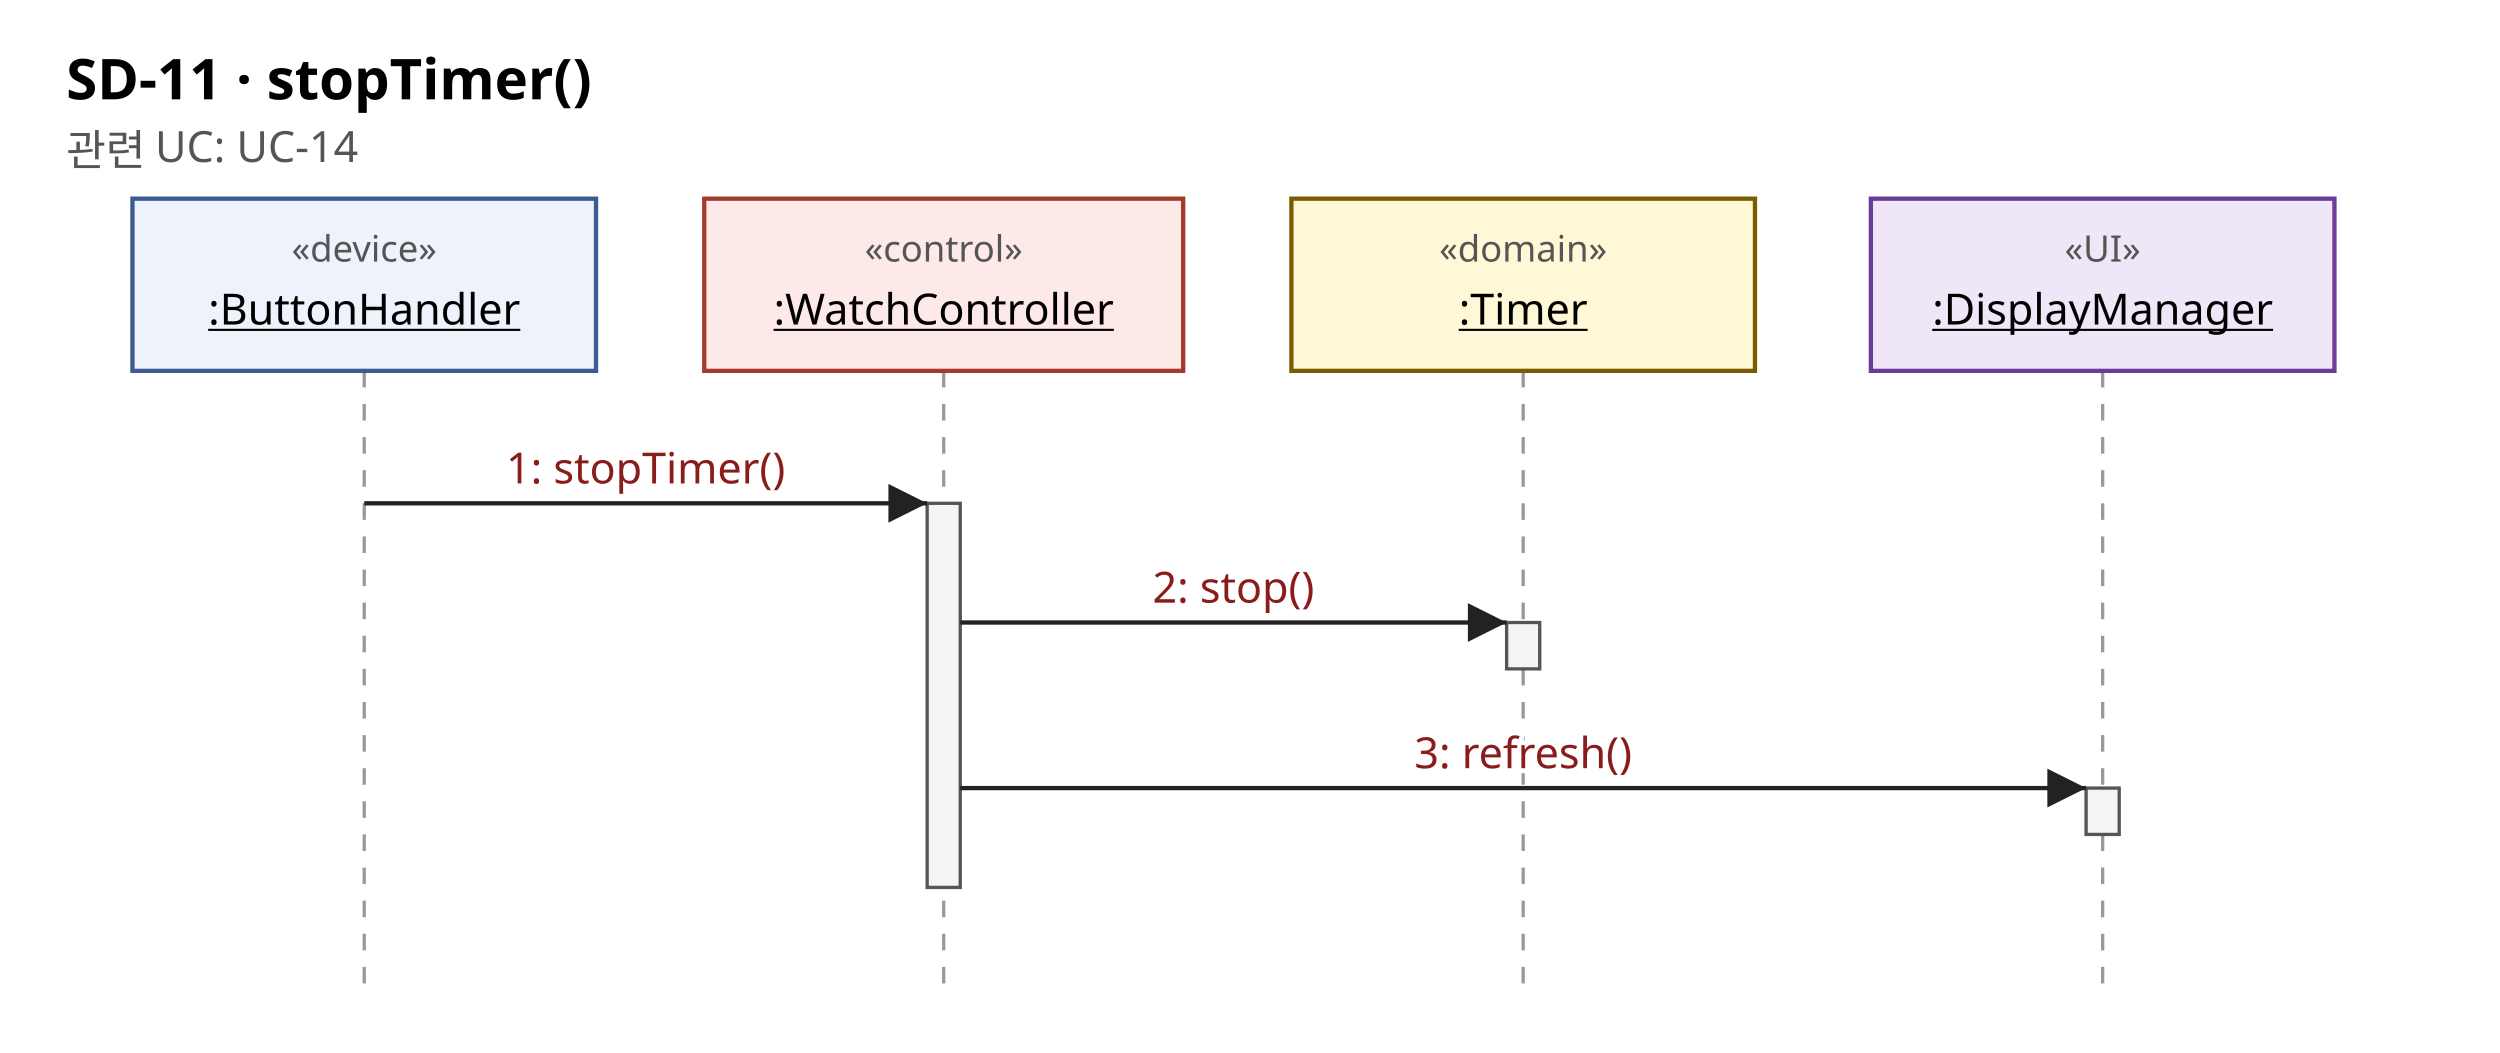
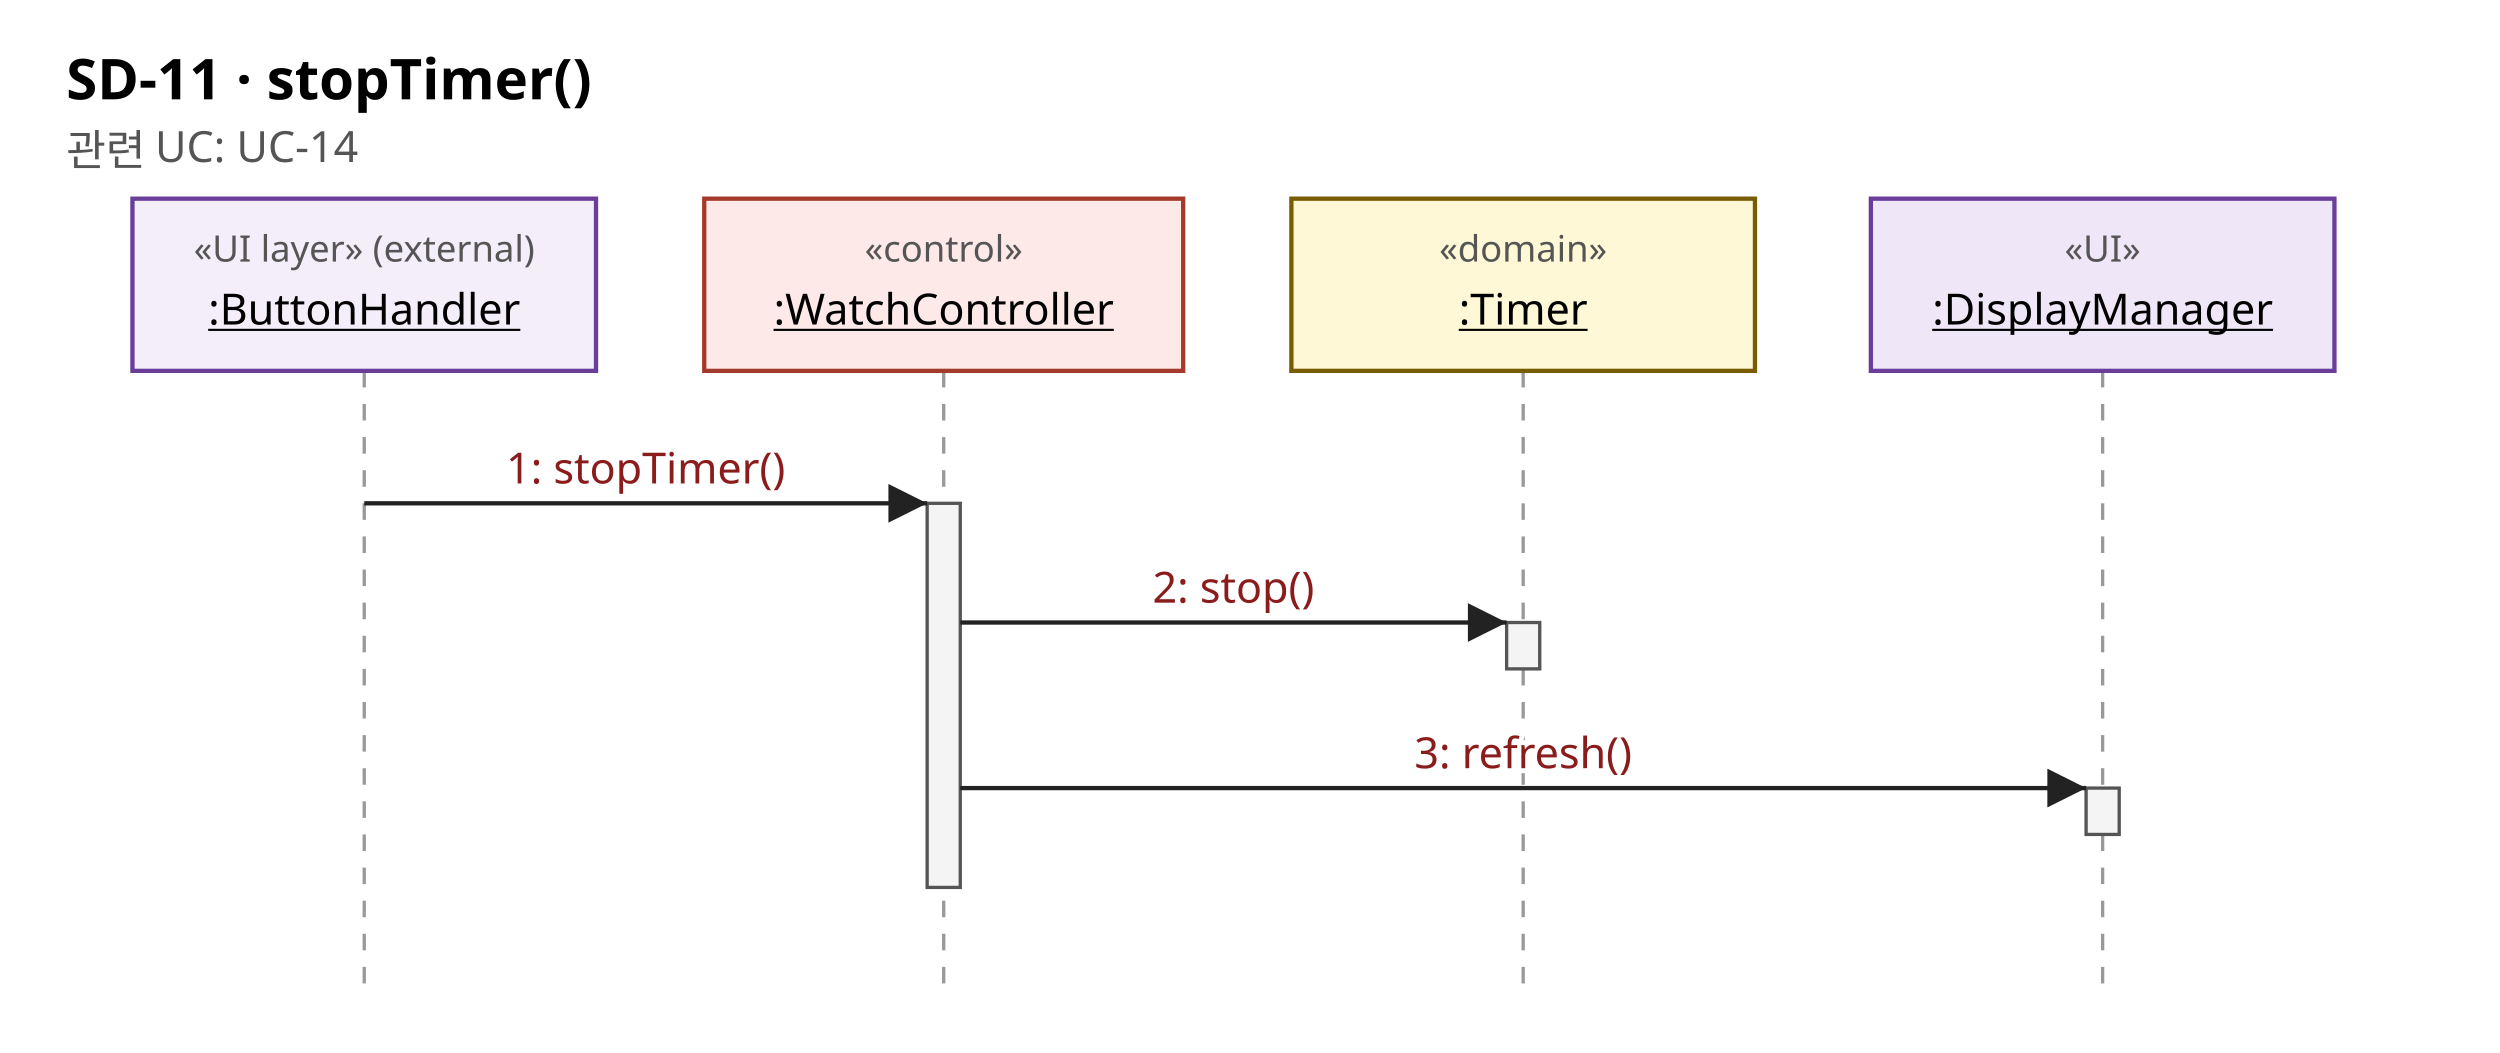
<svg xmlns="http://www.w3.org/2000/svg" width="755" height="318" viewBox="0 0 755 318" font-family="Malgun Gothic, Apple SD Gothic Neo, Noto Sans KR, WenQuanYi Zen Hei, sans-serif">
  <defs>
    <marker id="f" viewBox="0 0 10 10" refX="10" refY="5" markerWidth="9" markerHeight="9" orient="auto">
      <path d="M0,0 L10,5 L0,10 z" fill="#222" />
    </marker>
  </defs>
  <rect width="755" height="318" fill="#fff" />
  <text x="20" y="30" font-size="17" font-weight="bold">SD-11 · stopTimer()</text>
  <text x="20" y="50" font-size="13" fill="#555">관련 UC: UC-14</text>
  <line x1="110" y1="112" x2="110" y2="298" stroke="#999" stroke-dasharray="5 5" />
-   <rect x="40.0" y="60" width="140" height="52" fill="#eef2fa" stroke="#3b5b92" stroke-width="1.3" />
-   <text x="110" y="79" text-anchor="middle" font-size="11" fill="#555">«device»</text>
+   <rect x="40.0" y="60" width="140" height="52" fill="#f3eefa" stroke="#6a3d9a" stroke-width="1.3" />
+   <text x="110" y="79" text-anchor="middle" font-size="11" fill="#555">«UI layer» (external)</text>
  <text x="110" y="98" text-anchor="middle" font-size="13" text-decoration="underline">:ButtonHandler</text>
  <line x1="285" y1="112" x2="285" y2="298" stroke="#999" stroke-dasharray="5 5" />
  <rect x="212.68" y="60" width="144.64" height="52" fill="#fde9e7" stroke="#a33a2c" stroke-width="1.3" />
  <text x="285" y="79" text-anchor="middle" font-size="11" fill="#555">«control»</text>
  <text x="285" y="98" text-anchor="middle" font-size="13" text-decoration="underline">:WatchController</text>
  <line x1="460" y1="112" x2="460" y2="298" stroke="#999" stroke-dasharray="5 5" />
  <rect x="390.0" y="60" width="140" height="52" fill="#fff8d6" stroke="#7a5c00" stroke-width="1.3" />
  <text x="460" y="79" text-anchor="middle" font-size="11" fill="#555">«domain»</text>
  <text x="460" y="98" text-anchor="middle" font-size="13" text-decoration="underline">:Timer</text>
  <line x1="635" y1="112" x2="635" y2="298" stroke="#999" stroke-dasharray="5 5" />
  <rect x="565.0" y="60" width="140" height="52" fill="#efe7f7" stroke="#6a3d9a" stroke-width="1.3" />
  <text x="635" y="79" text-anchor="middle" font-size="11" fill="#555">«UI»</text>
  <text x="635" y="98" text-anchor="middle" font-size="13" text-decoration="underline">:DisplayManager</text>
  <rect x="455" y="188" width="10" height="14" fill="#f4f4f4" stroke="#555" />
  <rect x="630" y="238" width="10" height="14" fill="#f4f4f4" stroke="#555" />
  <rect x="280" y="152" width="10" height="116" fill="#f4f4f4" stroke="#555" />
  <line x1="110" y1="152" x2="280" y2="152" stroke="#222" stroke-width="1.3" marker-end="url(#f)" />
  <text x="195.0" y="146" text-anchor="middle" font-size="13" fill="#8a1c1c" stroke="#fff" stroke-width="3" paint-order="stroke">1: stopTimer()</text>
  <line x1="290" y1="188" x2="455" y2="188" stroke="#222" stroke-width="1.3" marker-end="url(#f)" />
  <text x="372.5" y="182" text-anchor="middle" font-size="13" fill="#8a1c1c" stroke="#fff" stroke-width="3" paint-order="stroke">2: stop()</text>
  <line x1="290" y1="238" x2="630" y2="238" stroke="#222" stroke-width="1.3" marker-end="url(#f)" />
  <text x="460.0" y="232" text-anchor="middle" font-size="13" fill="#8a1c1c" stroke="#fff" stroke-width="3" paint-order="stroke">3: refresh()</text>
</svg>
